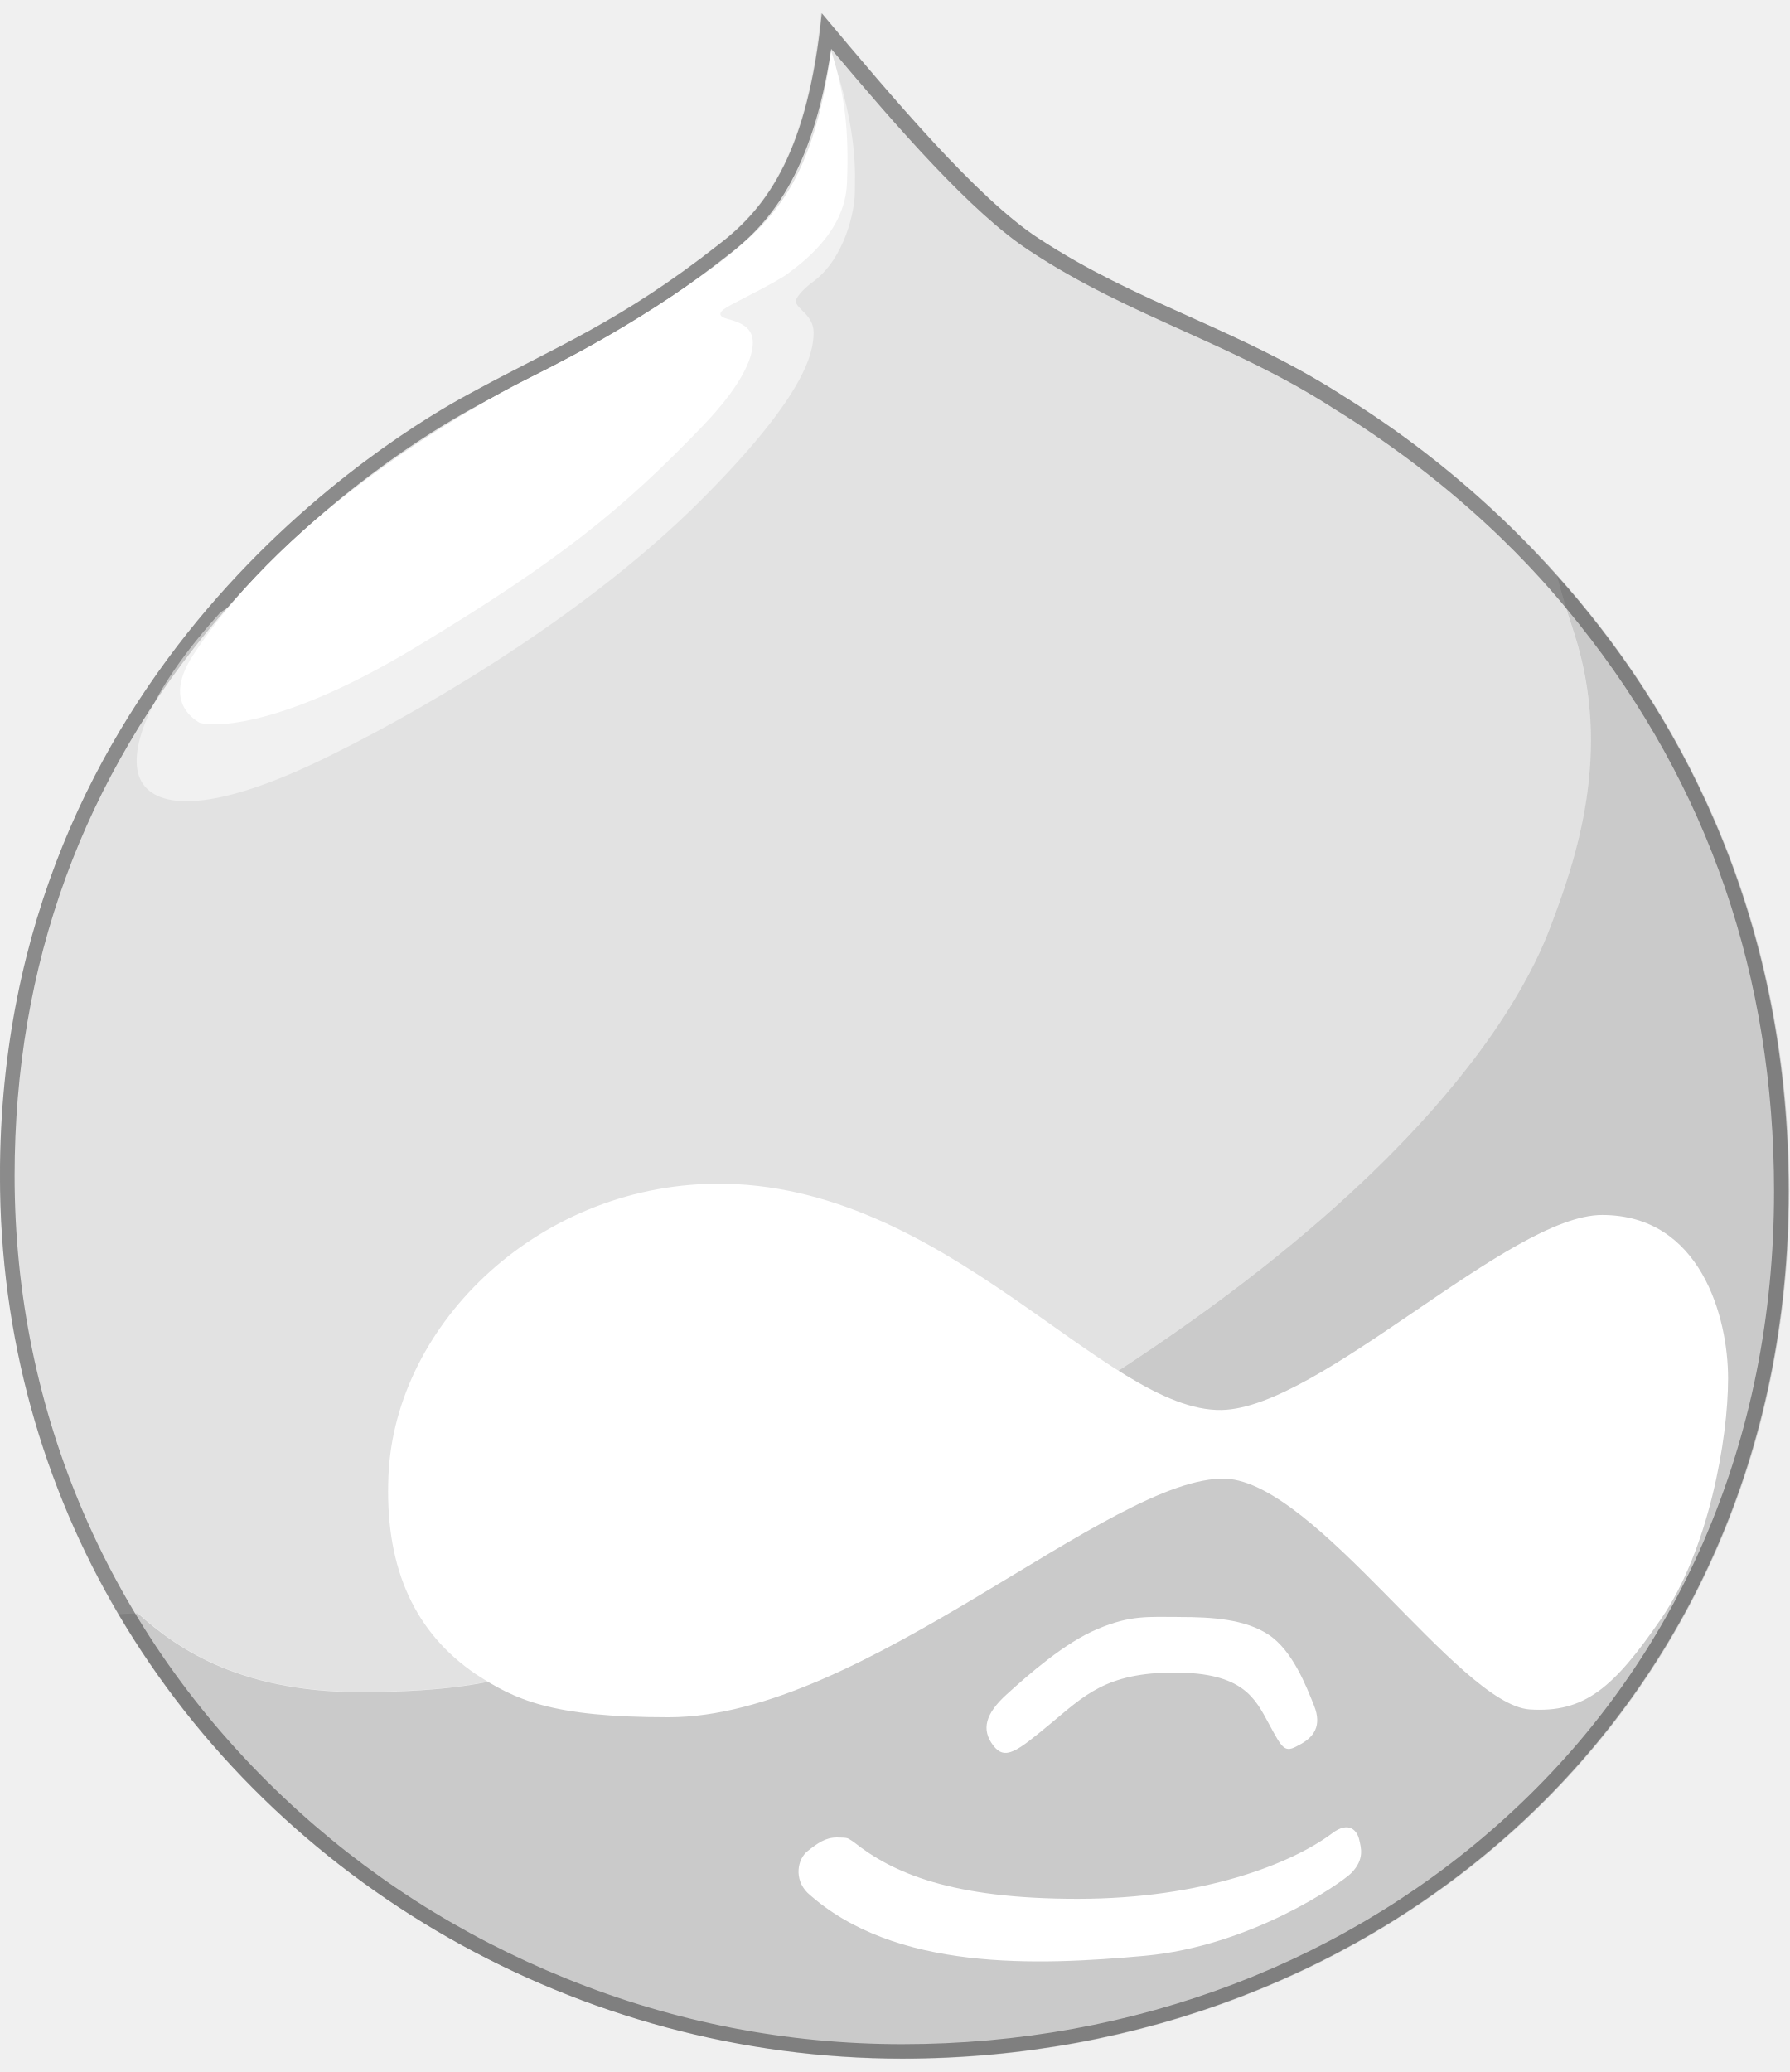
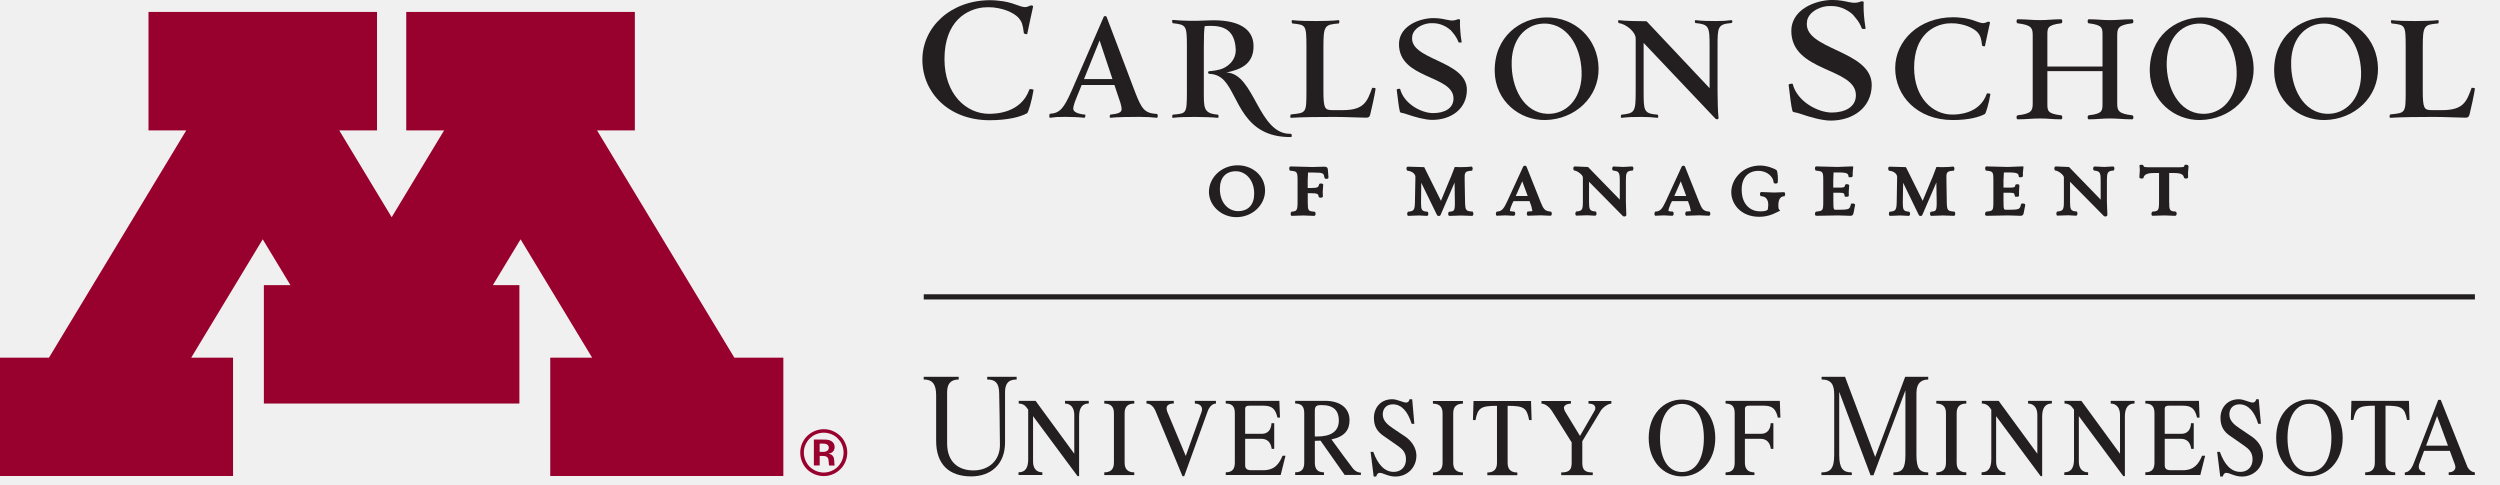
- <svg xmlns="http://www.w3.org/2000/svg" width="57" height="66" viewBox="471.5 467 57 66" enable-background="new 471.5 467 57 66">
-   <path opacity=".2" fill="#303030" d="M528.5 504.965c0 16.634-13.123 27.615-28.24 27.615-10.29 0-19.894-5.523-24.978-14.167l.605-.027c1.313 1.192 3.39 2.58 7.404 2.515 4.77-.064 5.645-.875 9.855-2.756 22.716-10.17 26.925-19.457 27.736-21.59s2.013-5.587.756-9.415c-.242-.737-.42-1.333-.54-1.808-3.018-3.372-6.017-5.225-6.92-5.784-.14-.093-.29-.177-.43-.26l.44.26c2.01 1.247 14.314 8.782 14.314 25.417z" />
-   <path fill="#fff" d="M509.09 518.507c1.006 0 2.077.065 2.83.568.756.503 1.193 1.63 1.445 2.263.25.634 0 1.006-.503 1.258-.438.25-.503.12-.94-.69-.44-.81-.82-1.63-3.01-1.63s-2.887.755-3.948 1.63c-1.062.876-1.443 1.193-1.825.69s-.253-1.006.437-1.63 1.825-1.63 2.888-2.077c1.06-.45 1.62-.383 2.625-.383zm-10.413 7.152c1.257 1.005 3.14 1.825 7.153 1.825 4.015 0 6.836-1.137 8.094-2.077.568-.438.82-.065.875.187.056.25.186.624-.252 1.07-.316.317-3.194 2.33-6.594 2.636-3.4.31-7.964.504-10.73-2.01-.438-.44-.316-1.07 0-1.323.317-.25.568-.438.94-.438.374.008.317.008.513.13z" />
-   <path opacity=".2" fill="#aaa" d="M520.89 496.545c-.81 2.133-5.02 11.42-27.735 21.59-4.21 1.88-5.085 2.69-9.854 2.756-4.013.066-6.09-1.32-7.403-2.514l-.605.028h-.01c-2.393-4.042-3.78-8.783-3.78-13.952 0-7.852 2.97-13.654 6.287-17.687.11-.13.213-.26.325-.382 2.683-3.148 5.55-5.17 7.218-6.203.038-.028.075-.047.112-.065.42-.25.754-.447.987-.568 2.757-1.51 4.77-2.263 7.963-4.77.12-.092.242-.186.354-.288l.008-.01c.875-.754 1.64-1.76 2.18-3.4v-.008c.325-.97.567-2.16.716-3.65l.02.018c2.253 2.69 4.954 5.886 6.89 7.144.69.447 1.38.848 2.068 1.202l.3.15c2.243 1.126 4.507 1.945 6.807 3.333l.428.26c.903.56 3.902 2.412 6.92 5.784.12.475.298 1.07.54 1.807 1.274 3.837.073 7.292-.737 9.425z" />
-   <path opacity=".5" fill="#333" d="M514.176 479.538c-3.26-2.077-6.464-2.887-9.603-4.955-1.938-1.267-4.64-4.47-6.893-7.162-.438 4.332-1.686 6.148-3.26 7.35-3.195 2.515-5.207 3.26-7.963 4.77-2.338 1.256-14.958 8.726-14.958 24.913 0 5.17 1.387 9.91 3.77 13.96 5.077 8.635 14.68 14.158 24.97 14.158 15.126 0 28.24-10.98 28.24-27.614 0-9.127-3.707-15.526-7.386-19.633-3.016-3.382-6.015-5.217-6.918-5.785zm7.627 7.34c4.117 5.15 6.213 11.23 6.213 18.077 0 3.968-.755 7.712-2.245 11.148-1.414 3.25-3.444 6.13-6.053 8.56-5.15 4.806-12.062 7.45-19.475 7.45-3.67 0-7.265-.698-10.692-2.086-3.372-1.36-6.398-3.297-9.016-5.774-5.532-5.225-8.57-12.257-8.57-19.8 0-6.716 2.18-12.695 6.483-17.753 3.288-3.865 6.836-6.007 8.196-6.743.67-.363 1.285-.69 1.89-.997 1.892-.97 3.68-1.89 6.14-3.818 1.312-.997 2.71-2.58 3.305-6.585 2.077 2.468 4.48 5.234 6.314 6.426 1.63 1.08 3.307 1.835 4.918 2.562 1.527.69 3.11 1.406 4.676 2.403l.056.037c4.62 2.84 7.06 5.896 7.86 6.892z" />
-   <path opacity=".5" fill="#fff" d="M497.98 468.678c.874 2.58.753 3.893.753 4.452 0 .56-.307 2.077-1.313 2.832-.438.317-.568.568-.568.624 0 .25.568.438.568 1.006 0 .69-.317 2.077-3.642 5.393-3.325 3.316-8.103 6.278-11.8 8.103-3.698 1.826-5.468 1.686-5.97.81s.185-2.83 2.514-5.392l9.667-6.278 9.164-6.398.503-2.44" />
-   <path fill="#fff" d="M497.98 468.613c-.57 4.145-1.826 5.393-3.512 6.715-2.83 2.133-5.588 3.446-6.212 3.763-1.63.82-7.535 4.08-10.608 8.784-.94 1.444 0 2.012.186 2.133.187.12 2.33.372 6.9-2.385 4.574-2.757 6.595-4.387 9.175-7.078 1.377-1.444 1.573-2.263 1.573-2.636 0-.438-.316-.624-.82-.754-.25-.065-.316-.187 0-.373.317-.186 1.622-.82 1.938-1.07.318-.25 1.827-1.257 1.882-2.887.065-1.63-.056-2.766-.503-4.21zm-14.112 45.628c.065-4.898 4.648-9.472 10.422-9.536 7.348-.065 12.424 7.283 16.13 7.208 3.14-.064 9.166-6.212 12.118-6.212 3.14 0 4.014 3.26 4.014 5.206 0 1.938-.623 5.458-2.133 7.656-1.51 2.198-2.44 3.008-4.2 2.888-2.264-.187-6.78-7.21-9.67-7.35-3.64-.12-11.547 7.6-17.75 7.6-3.763 0-4.9-.567-6.147-1.378-1.92-1.312-2.85-3.315-2.785-6.08z" />
+ <svg xmlns="http://www.w3.org/2000/svg" width="299" height="58" viewBox="0 0 299 58" fill="none">
+   <g clip-path="url(#clip0_769_5359)">
+     <path d="M98.787 53.101C98.895 53.135 98.974 53.186 99.036 53.259C99.093 53.332 99.127 53.428 99.127 53.535C99.127 53.631 99.099 53.721 99.053 53.8C98.997 53.879 98.918 53.941 98.821 53.98C98.714 54.025 98.606 54.042 98.493 54.042H98.029V53.056H98.493C98.584 53.056 98.68 53.073 98.793 53.101M98.425 54.532C98.601 54.532 98.737 54.555 98.833 54.605C98.923 54.656 98.991 54.718 99.031 54.803C99.076 54.887 99.099 55.017 99.11 55.208C99.127 55.473 99.144 55.625 99.167 55.676H99.823C99.8 55.586 99.784 55.456 99.784 55.265C99.778 55.079 99.766 54.944 99.749 54.87C99.721 54.746 99.687 54.645 99.625 54.56C99.568 54.476 99.495 54.414 99.41 54.363C99.325 54.318 99.212 54.279 99.065 54.245C99.229 54.228 99.342 54.2 99.41 54.166C99.54 54.098 99.636 54.014 99.716 53.89C99.789 53.772 99.823 53.631 99.823 53.473C99.823 53.315 99.789 53.175 99.721 53.056C99.642 52.932 99.557 52.842 99.444 52.763C99.325 52.69 99.189 52.634 99.014 52.605C98.889 52.583 98.697 52.572 98.459 52.572H97.339V55.67H98.035V54.532H98.431H98.425ZM101.08 52.966C100.949 52.684 100.774 52.419 100.536 52.177C100.299 51.935 100.004 51.732 99.659 51.574C99.319 51.411 98.929 51.332 98.516 51.332C98.103 51.332 97.684 51.428 97.299 51.614C97.016 51.749 96.761 51.929 96.518 52.166C96.28 52.397 96.094 52.69 95.935 53.028C95.788 53.377 95.709 53.749 95.709 54.138C95.709 54.628 95.828 55.101 96.076 55.541C96.331 55.98 96.671 56.324 97.118 56.572C97.559 56.82 98.029 56.938 98.516 56.938C98.951 56.938 99.365 56.842 99.749 56.656C100.044 56.51 100.315 56.318 100.559 56.065C100.802 55.817 100.989 55.518 101.13 55.175C101.266 54.837 101.334 54.482 101.334 54.127C101.334 53.727 101.249 53.343 101.08 52.966ZM99.404 51.918C99.699 52.036 99.948 52.2 100.163 52.403C100.372 52.617 100.542 52.836 100.655 53.09C100.814 53.411 100.893 53.766 100.893 54.127C100.893 54.544 100.797 54.944 100.576 55.321C100.366 55.699 100.072 55.986 99.704 56.2C99.325 56.408 98.935 56.516 98.516 56.516C98.097 56.516 97.718 56.408 97.339 56.2C96.965 55.986 96.671 55.699 96.456 55.321C96.246 54.938 96.139 54.544 96.139 54.127C96.139 53.772 96.207 53.45 96.348 53.163C96.478 52.87 96.659 52.622 96.858 52.425C97.067 52.222 97.288 52.07 97.537 51.963C97.859 51.822 98.188 51.749 98.51 51.749C98.816 51.749 99.104 51.805 99.399 51.918" fill="#98002E" />
+     <path d="M48.587 1.431V15.595H53.115L46.844 25.979L40.573 15.595H45.09V1.431H17.76V15.595H22.276L5.858 42.774H0V56.932H27.873V42.774H22.87L31.422 28.621L34.738 34.103H31.558V48.261H62.119V34.103H58.944L62.261 28.621L70.818 42.774H65.809V56.932H93.688V42.774H87.825L71.406 15.595H75.928V1.431H48.587Z" fill="#98002E" />
+     <path d="M296 35.196H110.48V35.816H296V35.196Z" fill="#231F20" />
+     <path d="M288.111 47.946L288.178 50.228H287.879C287.601 48.763 287.245 48.521 285.309 48.521V55.338C285.309 56.138 285.717 56.493 286.464 56.493V56.814H282.875V56.493C283.623 56.493 284.03 56.138 284.03 55.338V48.521C282.1 48.521 281.738 48.763 281.461 50.228H281.161L281.229 47.946H288.111Z" fill="#231F20" />
+     <path d="M276.209 56.442C274.545 56.442 273.588 54.848 273.588 52.369C273.588 49.89 274.545 48.295 276.209 48.295C277.872 48.295 278.835 49.89 278.835 52.369C278.835 54.848 277.878 56.442 276.209 56.442ZM276.209 47.771C274.013 47.771 272.23 49.569 272.23 52.369C272.23 55.169 274.013 56.961 276.209 56.961C278.404 56.961 280.187 55.163 280.187 52.369C280.187 49.574 278.41 47.771 276.209 47.771Z" fill="#231F20" />
+     <path d="M290.159 53.304C290.759 51.676 291.472 49.755 291.472 49.755C291.472 49.755 292.185 51.687 292.78 53.304H290.159ZM295.06 55.721C294.896 55.31 291.914 47.822 291.914 47.822H291.614C291.614 47.822 288.976 54.684 288.648 55.49C288.32 56.296 287.929 56.493 287.618 56.493V56.814H290.046V56.493C289.695 56.493 289.288 56.245 289.288 55.862C289.288 55.749 289.299 55.608 289.327 55.524C289.35 55.456 289.599 54.786 289.916 53.924H293C293.317 54.775 293.561 55.434 293.572 55.468C293.612 55.586 293.668 55.744 293.668 55.856C293.668 56.2 293.385 56.487 292.865 56.487V56.808H295.989V56.487C295.609 56.487 295.213 56.132 295.049 55.715" fill="#231F20" />
+     <path d="M263.367 54.51C262.971 55.434 262.467 56.239 261.052 56.239H259.637C259.122 56.239 258.902 56.059 258.902 55.637V52.481H260.82C261.562 52.481 261.952 52.898 262.071 53.681H262.371V50.617H262.048C262.003 51.467 261.562 51.884 260.888 51.884H258.902V48.915C258.902 48.588 259.111 48.521 259.383 48.521H261.098C262.162 48.521 262.529 48.96 262.767 49.946H263.067L262.994 47.94H256.581V48.261C257.328 48.261 257.674 48.611 257.674 49.411V55.332C257.674 56.132 257.334 56.487 256.581 56.487V56.808H263.158L263.735 54.504H263.361L263.367 54.51Z" fill="#231F20" />
+     <path d="M270.147 47.76L270.402 50.684H270.079C269.643 49.242 268.902 48.357 267.838 48.357C267.074 48.357 266.633 48.87 266.633 49.552C266.633 50.335 267.21 50.797 267.929 51.281C268.647 51.76 269.128 52.087 269.36 52.245C270.023 52.707 270.657 53.535 270.657 54.482C270.657 55.924 269.564 56.994 268.132 56.994C267.249 56.994 266.701 56.555 266.253 56.555C266.01 56.555 265.897 56.797 265.84 56.994H265.54L265.172 54.042H265.495C266.038 55.552 266.836 56.437 267.951 56.437C268.783 56.437 269.406 55.873 269.406 54.944C269.406 54.098 268.959 53.698 268.438 53.327C267.849 52.91 267.119 52.403 266.678 52.104C265.993 51.636 265.569 51.005 265.569 49.986C265.569 48.763 266.378 47.749 267.77 47.749C268.37 47.749 269.044 48.143 269.411 48.143C269.689 48.143 269.808 47.957 269.83 47.749H270.153L270.147 47.76Z" fill="#231F20" />
+     <path d="M252.444 48.267C253.135 48.267 253.553 48.797 253.553 49.602V54.267L248.93 47.94H246.915V48.261C247.305 48.261 247.628 48.442 247.792 48.656C247.815 48.678 247.905 48.802 248.052 48.994V54.944C248.052 55.958 247.701 56.487 246.892 56.487V56.808H249.739V56.487C249.043 56.487 248.63 56.025 248.63 55.22V49.772C250.31 52.036 253.95 56.949 253.95 56.949H254.136V49.805C254.136 48.678 254.6 48.261 255.291 48.261V47.94H252.444V48.267Z" fill="#231F20" />
+     <path d="M242.557 48.267C243.253 48.267 243.666 48.797 243.666 49.602V54.267L239.037 47.94H237.028V48.261C237.418 48.261 237.746 48.442 237.905 48.656C237.922 48.678 238.018 48.802 238.159 48.994V54.944C238.159 55.958 237.809 56.487 236.999 56.487V56.808H239.846V56.487C239.15 56.487 238.737 56.025 238.737 55.22V49.772C240.418 52.036 244.062 56.949 244.062 56.949H244.243V49.805C244.243 48.678 244.708 48.261 245.404 48.261V47.94H242.557V48.267Z" fill="#231F20" />
+     <path d="M230.615 45.388V45.067H227.859L224.271 54.651L220.666 45.067H217.864V45.388C219.047 45.388 219.37 46.03 219.37 47.185V54.397C219.37 56.065 218.9 56.499 217.842 56.499V56.82H221.475V56.499C220.456 56.499 219.97 56.059 219.97 54.397V46.864L223.716 56.842H224.067L227.887 46.684V54.397C227.887 56.065 227.502 56.499 226.45 56.499V56.82H230.615V56.499C229.597 56.499 229.206 56.059 229.206 54.397V47.028C229.206 45.692 229.925 45.394 230.615 45.394" fill="#231F20" />
+     <path d="M234.017 49.416C234.017 48.617 234.424 48.267 235.171 48.267V47.946H231.583V48.267C232.33 48.267 232.738 48.617 232.738 49.416V55.338C232.738 56.138 232.33 56.493 231.583 56.493V56.814H235.171V56.493C234.424 56.493 234.017 56.138 234.017 55.338V49.416Z" fill="#231F20" />
+     <path d="M201.163 56.453C199.493 56.453 198.537 54.859 198.537 52.38C198.537 49.901 199.493 48.307 201.163 48.307C202.833 48.307 203.783 49.901 203.783 52.38C203.783 54.859 202.833 56.453 201.163 56.453ZM201.163 47.788C198.967 47.788 197.184 49.586 197.184 52.386C197.184 55.186 198.961 56.977 201.163 56.977C203.365 56.977 205.147 55.18 205.147 52.386C205.147 49.591 203.365 47.788 201.163 47.788Z" fill="#231F20" />
+     <path d="M212.861 47.946H206.381V48.267C207.128 48.267 207.468 48.617 207.468 49.416V55.338C207.468 56.138 207.128 56.493 206.381 56.493V56.814H209.828V56.493C209.109 56.493 208.69 56.144 208.69 55.338V52.481H210.541C211.282 52.481 211.678 52.898 211.797 53.681H212.097V50.617H211.775C211.729 51.467 211.288 51.884 210.614 51.884H208.696V48.915C208.696 48.588 208.905 48.521 209.183 48.521H210.965C212.029 48.521 212.397 48.955 212.629 49.946H212.935L212.867 47.94L212.861 47.946Z" fill="#231F20" />
+     <path d="M183.109 47.957L183.183 50.239H182.883C182.605 48.774 182.249 48.538 180.313 48.538V55.355C180.313 56.155 180.721 56.51 181.473 56.51V56.831H177.885V56.51C178.632 56.51 179.04 56.155 179.04 55.355V48.538C177.11 48.538 176.748 48.78 176.47 50.239H176.165L176.233 47.957H183.109Z" fill="#231F20" />
+     <path d="M189.985 48.278V47.957H192.719V48.278C192.328 48.278 191.706 48.707 191.446 49.129C191.157 49.602 189.244 52.769 189.244 52.769V55.349C189.244 56.211 189.561 56.504 190.495 56.504V56.825H186.72V56.504C187.659 56.504 187.971 56.211 187.971 55.349V52.91C187.971 52.91 185.865 49.569 185.611 49.152C185.356 48.74 184.846 48.278 184.36 48.278V47.957H187.88V48.278C187.393 48.278 187.048 48.498 187.048 48.752C187.048 48.915 187.133 49.112 187.184 49.214C187.246 49.315 188.967 52.138 188.967 52.138C188.967 52.138 190.681 49.174 190.727 49.095C190.772 49.011 190.8 48.915 190.8 48.808C190.8 48.566 190.659 48.273 189.985 48.273" fill="#231F20" />
+     <path d="M168.898 47.76L169.153 50.684H168.83C168.389 49.242 167.647 48.357 166.583 48.357C165.819 48.357 165.378 48.87 165.378 49.552C165.378 50.335 165.955 50.797 166.674 51.281C167.392 51.76 167.874 52.087 168.111 52.245C168.773 52.707 169.402 53.535 169.402 54.482C169.402 55.924 168.315 56.994 166.883 56.994C166 56.994 165.451 56.555 165.004 56.555C164.761 56.555 164.648 56.797 164.591 56.994H164.291L163.923 54.042H164.246C164.789 55.552 165.587 56.437 166.696 56.437C167.528 56.437 168.156 55.873 168.156 54.944C168.156 54.098 167.709 53.698 167.183 53.327C166.594 52.91 165.864 52.403 165.429 52.104C164.744 51.636 164.319 51.005 164.319 49.986C164.319 48.763 165.123 47.749 166.515 47.749C167.115 47.749 167.789 48.143 168.156 48.143C168.434 48.143 168.553 47.957 168.575 47.749H168.898V47.76Z" fill="#231F20" />
+     <path d="M173.805 49.428C173.805 48.633 174.212 48.278 174.965 48.278V47.957H171.377V48.278C172.124 48.278 172.531 48.633 172.531 49.428V55.349C172.531 56.149 172.124 56.504 171.377 56.504V56.825H174.965V56.504C174.218 56.504 173.805 56.149 173.805 55.349V49.428Z" fill="#231F20" />
+     <path d="M153.391 54.51C152.995 55.434 152.485 56.239 151.076 56.239H149.661C149.146 56.239 148.92 56.059 148.92 55.637V52.481H150.844C151.585 52.481 151.981 52.898 152.095 53.681H152.395V50.617H152.072C152.027 51.467 151.585 51.884 150.912 51.884H148.92V48.915C148.92 48.588 149.129 48.521 149.406 48.521H151.121C152.185 48.521 152.553 48.96 152.785 49.946H153.085L153.012 47.94H146.599V48.261C147.346 48.261 147.686 48.611 147.686 49.411V55.332C147.686 56.132 147.346 56.487 146.599 56.487V56.808H153.17L153.747 54.504H153.379L153.391 54.51Z" fill="#231F20" />
+     <path d="M157.251 52.205V49.208C157.251 48.594 157.381 48.447 158.066 48.447C159.571 48.447 160.126 49.185 160.126 50.29C160.126 51.653 159.096 52.205 157.556 52.205H157.251ZM161.863 56.099C161.654 55.856 159.678 53.158 159.243 52.555C160.839 52.217 161.405 51.411 161.405 50.245C161.405 48.864 160.363 47.94 158.467 47.94H154.902V48.261C155.649 48.261 155.988 48.611 155.988 49.411V55.332C155.988 56.132 155.649 56.487 154.902 56.487V56.808H158.348V56.487C157.601 56.487 157.256 56.132 157.256 55.332V52.724C157.5 52.724 157.72 52.718 157.935 52.701L160.822 56.803H162.763V56.527C162.44 56.527 162.089 56.363 161.863 56.087" fill="#231F20" />
+     <path d="M134.505 49.416C134.505 48.617 134.912 48.267 135.659 48.267V47.946H132.071V48.267C132.818 48.267 133.226 48.617 133.226 49.416V55.338C133.226 56.138 132.818 56.493 132.071 56.493V56.814H135.659V56.493C134.912 56.493 134.505 56.138 134.505 55.338V49.416Z" fill="#231F20" />
+     <path d="M140.385 48.267V47.94H137.12V48.267C137.516 48.267 137.935 48.521 138.212 49.191C138.489 49.856 141.426 56.955 141.426 56.955H141.63C141.63 56.955 144.2 49.816 144.437 49.191C144.669 48.566 145.06 48.267 145.428 48.267V47.94H142.904V48.267C143.458 48.267 143.764 48.566 143.764 48.955C143.764 49.073 143.73 49.197 143.69 49.304C143.645 49.439 141.817 54.532 141.817 54.532C141.817 54.532 139.661 49.383 139.598 49.225C139.547 49.107 139.525 48.955 139.525 48.825C139.525 48.476 139.825 48.261 140.385 48.261" fill="#231F20" />
+     <path d="M110.48 45.388C111.453 45.388 111.963 45.873 111.963 47.253V52.741C111.963 55.513 113.491 56.977 116.151 56.977C118.443 56.977 120.203 55.592 120.203 52.921V46.932C120.203 46.014 120.48 45.388 121.59 45.388V45.067H118.069V45.388C119.066 45.388 119.479 45.828 119.501 47.022C119.524 48.222 119.592 51.355 119.592 53.219C119.592 55.084 118.251 56.262 116.423 56.262C114.595 56.262 113.276 55.225 113.276 53.039V46.909C113.276 46.002 113.621 45.388 114.662 45.388V45.067H110.474V45.388H110.48Z" fill="#231F20" />
+     <path d="M127.374 47.946V48.267C128.07 48.267 128.483 48.797 128.483 49.602V54.267L123.854 47.94H121.839V48.261C122.229 48.261 122.557 48.442 122.716 48.656C122.733 48.678 122.829 48.802 122.971 48.994V54.944C122.971 55.958 122.625 56.487 121.816 56.487V56.808H124.663V56.487C123.967 56.487 123.554 56.025 123.554 55.22V49.772C125.234 52.036 128.879 56.949 128.879 56.949H129.06V49.805C129.06 48.678 129.524 48.261 130.215 48.261V47.94H127.368L127.374 47.946Z" fill="#231F20" />
+     <path d="M150.001 23.15C150.001 24.486 149.299 25.252 148.065 25.252C146.99 25.252 145.897 24.339 145.897 22.598C145.897 21.246 146.599 20.48 147.827 20.48C148.88 20.48 150.001 21.415 150.001 23.156M148.02 19.77C146.124 19.77 144.59 21.201 144.59 22.959C144.59 24.598 146.09 25.973 147.867 25.973C149.763 25.973 151.302 24.542 151.302 22.796C151.302 21.049 149.831 19.77 148.025 19.77" fill="#231F20" />
+     <path d="M213.45 23.032L213.405 22.987H213.297L212.182 23.026L210.614 22.965L210.535 23.043C210.462 23.139 210.496 23.308 210.524 23.376L210.569 23.443L210.665 23.466C211.212 23.507 211.486 23.862 211.486 24.531L211.435 25.032C211.356 25.235 210.88 25.28 210.496 25.28C209.482 25.28 208.305 24.598 208.305 22.672C208.305 21.269 209.058 20.435 210.309 20.435C211.441 20.435 212.092 21.229 212.125 21.804C212.125 21.855 212.165 21.956 212.386 21.956C212.607 21.956 212.624 21.804 212.624 21.776C212.657 21.415 212.629 20.485 212.471 20.35C212.29 20.187 211.356 19.798 210.524 19.798C208.379 19.798 207.06 21.455 207.06 22.987C207.06 24.413 208.226 25.928 210.388 25.928C211.18 25.928 211.865 25.742 212.748 25.274L212.906 25.19L212.782 25.055C212.714 24.976 212.691 24.824 212.691 24.581C212.691 23.883 212.908 23.513 213.342 23.472H213.427L213.478 23.376C213.495 23.32 213.54 23.134 213.45 23.032Z" fill="#231F20" />
+     <path d="M158.422 19.933L157.901 19.95L156.922 19.973L154.313 19.905L154.234 19.973C154.155 20.08 154.2 20.283 154.234 20.333L154.262 20.407L154.353 20.418C155.117 20.497 155.19 20.531 155.19 21.59V24.159C155.19 25.201 155.072 25.246 154.523 25.314L154.443 25.325L154.392 25.415C154.375 25.449 154.319 25.652 154.409 25.759L154.46 25.815H154.568L155.887 25.77L157.205 25.821L157.301 25.742C157.335 25.691 157.347 25.635 157.347 25.579C157.347 25.517 157.335 25.46 157.318 25.415L157.279 25.348L157.171 25.314C156.475 25.258 156.407 25.224 156.407 24.159V23.105H156.769C157.635 23.105 157.664 23.235 157.709 23.494L157.732 23.579L157.85 23.635C157.947 23.663 158.088 23.652 158.167 23.579L158.213 23.534V23.415L158.201 23.004V22.902L158.258 22.063L158.145 21.967C158.145 21.967 157.85 21.883 157.771 22.035C157.681 22.384 157.652 22.486 156.764 22.486H156.402V21.545C156.402 21.545 156.436 20.824 156.441 20.638H157.149C158.281 20.638 158.303 20.733 158.394 21.19L158.411 21.274C158.456 21.41 158.643 21.398 158.716 21.381L158.846 21.359L158.886 21.19L158.807 20.243C158.773 19.979 158.597 19.945 158.428 19.945" fill="#231F20" />
+     <path d="M176.176 25.331L176.074 25.303C175.31 25.246 175.248 25.151 175.22 24.153L175.174 21.584C175.152 20.604 175.174 20.485 175.984 20.418H176.063L176.102 20.322C176.125 20.277 176.17 20.08 176.074 19.979L176.029 19.928H175.921C175.514 19.984 174.642 20.007 174.088 19.973H173.986L173.527 21.167L173.324 21.629C173.324 21.629 172.526 23.556 172.339 24.018C172.095 23.528 170.335 19.99 170.335 19.99L168.349 19.933L168.264 19.984C168.173 20.085 168.224 20.277 168.247 20.317L168.281 20.395L168.383 20.424C168.954 20.491 169.288 20.852 169.283 21.162L169.226 24.159C169.203 25.105 169.113 25.246 168.468 25.314L168.383 25.325L168.332 25.415C168.315 25.455 168.253 25.658 168.349 25.759L168.394 25.815H168.502L169.707 25.77L170.692 25.821L170.771 25.765C170.816 25.725 170.828 25.652 170.828 25.59C170.828 25.517 170.811 25.455 170.799 25.421L170.765 25.342L170.664 25.314C170.052 25.269 169.956 25.089 169.956 24.322C169.956 24.272 169.956 24.215 169.956 24.165C169.956 24.165 169.973 22.705 169.984 21.86C170.392 22.683 171.863 25.714 171.863 25.714C171.914 25.81 172.022 25.838 172.101 25.832C172.192 25.832 172.265 25.782 172.294 25.703C172.294 25.703 173.442 23.049 173.969 21.832C173.98 22.638 174.003 24.17 174.003 24.17C174.003 24.215 174.003 24.26 174.003 24.311C174.003 25.229 173.89 25.274 173.363 25.32L173.284 25.331L173.233 25.421C173.222 25.455 173.205 25.517 173.205 25.59C173.205 25.658 173.216 25.72 173.256 25.765L173.301 25.821H173.397L174.733 25.776L176.08 25.821L176.159 25.765C176.25 25.674 176.216 25.483 176.187 25.421L176.153 25.342L176.176 25.331Z" fill="#231F20" />
+     <path d="M182.713 23.443H181.287C181.411 23.162 181.875 22.108 182.062 21.686C182.226 22.119 182.611 23.179 182.713 23.443ZM185.526 25.331L185.429 25.303C184.699 25.246 184.569 24.914 184.241 24.119C184.23 24.091 182.583 19.956 182.583 19.956C182.56 19.877 182.481 19.821 182.39 19.821C182.283 19.815 182.192 19.871 182.158 19.956L180.262 24.086C179.849 24.993 179.583 25.269 179.085 25.303L179 25.314L178.944 25.398C178.915 25.466 178.876 25.641 178.944 25.736L178.989 25.799H179.102L180.036 25.759L181.066 25.81L181.156 25.748C181.202 25.703 181.219 25.629 181.219 25.556C181.219 25.506 181.213 25.449 181.196 25.415L181.156 25.337L181.049 25.297H180.953C180.811 25.28 180.624 25.269 180.596 25.229L180.59 25.212C180.59 25.044 180.675 24.784 180.851 24.379C180.851 24.384 180.958 24.159 181.015 24.058H182.934C182.984 24.198 183.149 24.66 183.149 24.66L183.267 25.207L183.262 25.252L183.03 25.274L182.69 25.303L182.639 25.398C182.622 25.444 182.56 25.641 182.662 25.742L182.707 25.799H182.809L184.264 25.753L185.452 25.804L185.537 25.748C185.622 25.658 185.599 25.466 185.56 25.404L185.531 25.325L185.526 25.331Z" fill="#231F20" />
+     <path d="M201.672 23.443H200.246C200.365 23.162 200.835 22.108 201.021 21.686C201.186 22.119 201.576 23.179 201.672 23.443ZM204.485 25.331L204.383 25.303C203.659 25.246 203.523 24.914 203.2 24.119C203.189 24.091 201.536 19.956 201.536 19.956C201.514 19.877 201.435 19.821 201.344 19.821C201.242 19.815 201.146 19.871 201.118 19.956L199.222 24.086C198.803 24.993 198.548 25.269 198.039 25.303L197.954 25.314L197.903 25.398C197.875 25.466 197.841 25.641 197.909 25.736L197.954 25.799H198.061L199.001 25.759L200.025 25.81L200.11 25.748C200.156 25.703 200.173 25.629 200.173 25.556C200.173 25.506 200.161 25.449 200.15 25.415L200.11 25.337L200.003 25.297H199.907C199.765 25.28 199.578 25.269 199.55 25.229V25.212C199.55 25.044 199.629 24.784 199.805 24.379C199.805 24.384 199.912 24.159 199.969 24.058H201.882C201.933 24.198 202.097 24.66 202.097 24.66L202.221 25.207V25.252L201.984 25.274L201.638 25.303L201.587 25.398C201.57 25.444 201.508 25.641 201.61 25.742L201.655 25.799H201.757L203.223 25.753L204.412 25.804L204.496 25.748C204.581 25.658 204.553 25.466 204.519 25.404L204.485 25.325V25.331Z" fill="#231F20" />
+     <path d="M195.277 19.928L195.13 19.911L194.139 19.967L192.974 19.911L192.889 19.956C192.832 20.007 192.815 20.085 192.815 20.153C192.815 20.198 192.821 20.232 192.832 20.266L192.86 20.356L192.985 20.407C193.619 20.48 193.726 20.632 193.726 21.578V23.877C193.285 23.432 189.929 19.973 189.929 19.973L188.316 19.905L188.225 19.956C188.135 20.057 188.169 20.243 188.197 20.3L188.237 20.378L188.327 20.401C188.678 20.446 189.312 20.931 189.312 21.212V24.136C189.312 25.072 189.221 25.229 188.57 25.291L188.497 25.303L188.446 25.387C188.418 25.444 188.378 25.629 188.452 25.731L188.503 25.787H188.604L189.821 25.748L190.8 25.799L190.885 25.742C190.93 25.697 190.942 25.618 190.942 25.562C190.942 25.489 190.93 25.415 190.913 25.393L190.88 25.308L190.789 25.291C190.115 25.235 190.048 25.027 190.048 24.136V21.742C190.489 22.187 194.066 25.81 194.066 25.81C194.156 25.905 194.292 25.905 194.388 25.866L194.479 25.827L194.507 25.68L194.456 24.136V21.573C194.456 20.671 194.53 20.452 195.198 20.401H195.271L195.317 20.317C195.345 20.266 195.39 20.102 195.317 19.99L195.271 19.922L195.277 19.928Z" fill="#231F20" />
+     <path d="M221.69 24.351L221.441 24.334L221.351 24.469C221.237 24.97 221.209 25.083 220.015 25.083H219.568C219.319 25.083 219.268 25.083 219.268 24.035V23.049H219.698C220.553 23.049 220.558 23.066 220.615 23.415L220.632 23.511L220.739 23.528C220.773 23.528 221.062 23.579 221.113 23.421V22.886L221.164 22.176L221.096 22.074C221.005 22.012 220.819 22.018 220.751 22.057L220.688 22.08L220.666 22.159C220.598 22.424 220.592 22.441 219.687 22.441H219.257V21.528C219.257 21.528 219.285 20.807 219.296 20.626H219.907C221 20.626 221.034 20.801 221.079 21.072L221.102 21.184L221.288 21.201C221.373 21.201 221.583 21.201 221.583 21.032V20.638L221.651 19.922L221.481 19.9L219.76 19.967L217.191 19.9L217.112 19.967C217.032 20.074 217.078 20.255 217.106 20.322L217.145 20.39L217.242 20.412C218.006 20.497 218.062 20.525 218.062 21.584V24.153C218.062 25.212 217.994 25.218 217.236 25.308C217.123 25.308 217.072 25.455 217.072 25.59V25.736L217.264 25.81L219.8 25.765L220.79 25.793L221.3 25.81C221.526 25.81 221.634 25.72 221.679 25.489C221.679 25.483 221.866 24.536 221.866 24.536V24.525C221.866 24.463 221.849 24.373 221.696 24.351" fill="#231F20" />
+     <path d="M233.785 25.331L233.683 25.303C232.93 25.246 232.856 25.151 232.834 24.153L232.794 21.584C232.76 20.604 232.794 20.485 233.592 20.418H233.677L233.722 20.322C233.739 20.277 233.785 20.08 233.694 19.979L233.637 19.928H233.536C233.128 19.984 232.251 20.007 231.696 19.973H231.594L231.142 21.167L230.943 21.629C230.943 21.629 230.145 23.556 229.953 24.018C229.71 23.528 227.95 19.99 227.95 19.99L225.963 19.933L225.878 19.984C225.788 20.085 225.844 20.277 225.861 20.317L225.895 20.395L225.991 20.424C226.569 20.485 226.903 20.852 226.897 21.162L226.846 24.159C226.823 25.105 226.727 25.246 226.076 25.314L225.991 25.325L225.94 25.415C225.918 25.477 225.878 25.669 225.963 25.759L226.008 25.815H226.116L227.316 25.77L228.306 25.821L228.385 25.765C228.425 25.72 228.442 25.652 228.442 25.59C228.442 25.517 228.425 25.455 228.414 25.421L228.38 25.348L228.283 25.314C227.672 25.269 227.576 25.089 227.576 24.322V24.165C227.576 24.165 227.604 22.705 227.616 21.86C228.017 22.683 229.489 25.714 229.489 25.714C229.534 25.804 229.636 25.832 229.71 25.832C229.806 25.832 229.885 25.782 229.913 25.703C229.913 25.703 231.062 23.043 231.589 21.826C231.606 22.632 231.628 24.165 231.628 24.165V24.305C231.628 25.224 231.509 25.269 230.994 25.314L230.915 25.325L230.859 25.415C230.847 25.449 230.83 25.511 230.83 25.584C230.83 25.652 230.847 25.72 230.893 25.759L230.932 25.815H231.04L232.37 25.77L233.711 25.815L233.79 25.759C233.881 25.669 233.841 25.477 233.819 25.415L233.785 25.337V25.331Z" fill="#231F20" />
+     <path d="M242.048 24.351L241.793 24.334L241.702 24.469C241.583 24.97 241.566 25.083 240.367 25.083H239.925C239.665 25.083 239.62 25.083 239.62 24.035V23.049H240.05C240.91 23.049 240.91 23.066 240.972 23.415L240.995 23.511L241.102 23.528C241.131 23.528 241.419 23.579 241.476 23.421V22.886L241.521 22.176L241.459 22.074C241.374 22.012 241.187 22.024 241.119 22.057L241.063 22.08L241.034 22.159C240.967 22.424 240.961 22.441 240.05 22.441H239.62V21.528C239.62 21.528 239.659 20.812 239.665 20.626H240.27C241.368 20.626 241.397 20.801 241.442 21.072L241.465 21.184L241.651 21.201C241.736 21.201 241.94 21.201 241.94 21.032C241.94 21.004 241.94 20.75 241.94 20.75V20.638L242.014 19.922L241.844 19.9L240.123 19.967L237.537 19.9L237.463 19.967C237.384 20.074 237.429 20.255 237.463 20.322L237.492 20.39L237.588 20.412C238.352 20.497 238.408 20.525 238.408 21.584V24.153C238.408 25.212 238.352 25.218 237.588 25.308C237.469 25.308 237.418 25.455 237.418 25.59V25.736L237.61 25.81L240.152 25.765L241.148 25.793L241.651 25.81C241.872 25.81 241.991 25.72 242.031 25.489C242.031 25.483 242.217 24.536 242.217 24.536V24.525C242.217 24.463 242.195 24.373 242.048 24.351Z" fill="#231F20" />
+     <path d="M252.801 19.928L252.653 19.911L251.669 19.967L250.497 19.911L250.412 19.956C250.356 20.007 250.339 20.085 250.339 20.153C250.339 20.198 250.344 20.232 250.356 20.266L250.384 20.356L250.509 20.407C251.142 20.48 251.239 20.632 251.239 21.578V23.877C250.803 23.432 247.458 19.973 247.458 19.973L245.851 19.905L245.755 19.956C245.67 20.057 245.698 20.243 245.726 20.3L245.76 20.378L245.856 20.401C246.207 20.446 246.841 20.931 246.841 21.212V24.136C246.841 25.072 246.745 25.229 246.1 25.291L246.026 25.303L245.97 25.387C245.947 25.444 245.907 25.629 245.981 25.731L246.026 25.787H246.134L247.35 25.748L248.324 25.799L248.403 25.742C248.448 25.697 248.465 25.618 248.465 25.562C248.465 25.489 248.448 25.415 248.437 25.393L248.409 25.308L248.313 25.291C247.645 25.235 247.577 25.027 247.577 24.136V21.742C248.013 22.187 251.595 25.81 251.595 25.81C251.691 25.905 251.827 25.905 251.923 25.866L252.008 25.827L252.042 25.68L251.986 24.136V21.573C251.986 20.671 252.059 20.452 252.721 20.401H252.795L252.846 20.317C252.88 20.255 252.919 20.102 252.846 19.99L252.806 19.922L252.801 19.928Z" fill="#231F20" />
+     <path d="M261.731 19.86L261.697 19.787C261.618 19.674 261.397 19.702 261.397 19.702L261.296 19.719L261.239 19.832C261.205 20.001 261.199 20.007 260.028 20.007H257.549C256.411 20.007 256.411 19.995 256.366 19.832C256.298 19.64 255.998 19.719 255.998 19.719L255.891 19.759V19.911L255.925 20.322L255.868 21.212L255.913 21.286C256.004 21.393 256.259 21.342 256.259 21.342L256.338 21.319L256.366 21.241C256.434 20.987 256.632 20.694 257.56 20.694H258.222V24.153C258.222 25.207 258.109 25.241 257.481 25.308L257.402 25.32L257.351 25.41C257.328 25.449 257.311 25.517 257.311 25.59C257.311 25.646 257.323 25.703 257.351 25.748L257.402 25.804H257.526L258.907 25.765L260.181 25.815L260.283 25.736C260.317 25.686 260.328 25.624 260.328 25.556C260.328 25.5 260.317 25.432 260.3 25.398L260.26 25.331L260.169 25.303C259.496 25.246 259.434 25.156 259.434 24.153V20.694H260.045C260.967 20.694 261.143 20.953 261.199 21.218C261.199 21.297 261.29 21.353 261.46 21.353C261.669 21.353 261.697 21.241 261.697 21.19L261.686 20.66L261.754 19.871L261.731 19.86Z" fill="#231F20" />
+     <path d="M164.116 10.513C163.516 12.113 163.182 13.172 160.601 13.172H159.345C158.422 13.172 158.281 12.941 158.281 10.761V5.612C158.281 3.042 158.439 2.947 160.12 2.806C160.171 2.806 160.261 2.394 160.086 2.411C159.526 2.485 158.201 2.518 157.409 2.518C156.379 2.518 155.343 2.502 154.568 2.411C154.426 2.378 154.483 2.789 154.568 2.806C156.175 2.986 156.249 2.935 156.249 5.612V10.863C156.249 13.561 156.232 13.488 154.404 13.685C154.313 13.702 154.262 14.108 154.404 14.091C155.739 14.001 157.743 13.984 159.582 13.984C160.918 13.984 162.706 14.074 163.374 14.074C163.663 14.074 163.793 14.018 163.878 13.697C163.985 13.319 164.472 11.105 164.523 10.603C164.546 10.513 164.127 10.479 164.127 10.513" fill="#231F20" />
+     <path d="M295.604 10.513C295.004 12.113 294.67 13.172 292.084 13.172H290.827C289.905 13.172 289.763 12.941 289.763 10.761V5.612C289.763 3.042 289.922 2.947 291.603 2.806C291.653 2.806 291.744 2.394 291.569 2.411C291.008 2.485 289.678 2.518 288.886 2.518C287.856 2.518 286.82 2.502 286.045 2.411C285.903 2.378 285.96 2.789 286.045 2.806C287.652 2.986 287.72 2.935 287.72 5.612V10.863C287.72 13.561 287.703 13.488 285.881 13.685C285.79 13.702 285.739 14.108 285.881 14.091C287.216 14.001 289.214 13.984 291.059 13.984C292.395 13.984 294.183 14.074 294.851 14.074C295.14 14.074 295.264 14.018 295.355 13.697C295.462 13.319 295.949 11.105 296 10.603C296.023 10.513 295.604 10.479 295.604 10.513Z" fill="#231F20" />
+     <path d="M205.419 10.925C205.419 11.815 205.453 13.381 205.538 14.136C205.538 14.254 205.34 14.356 205.13 14.153L196.579 5.133V10.891C196.579 13.268 196.579 13.584 198.254 13.713C198.311 13.713 198.401 14.113 198.22 14.091C197.665 14.023 197.077 13.984 196.324 13.984C195.266 13.984 194.705 14.001 193.947 14.091C193.772 14.108 193.873 13.713 193.93 13.713C195.537 13.556 195.628 13.375 195.628 10.891V4.609C195.628 3.803 194.456 2.862 193.607 2.761C193.551 2.761 193.443 2.4 193.624 2.417C194.383 2.507 195.866 2.541 196.93 2.541L204.468 10.547V5.612C204.468 3.127 204.4 2.935 202.77 2.755C202.719 2.755 202.646 2.372 202.787 2.411C203.546 2.502 204.197 2.518 205.238 2.518C206.019 2.518 206.523 2.485 207.06 2.411C207.258 2.394 207.207 2.733 207.077 2.755C205.419 2.896 205.419 3.234 205.419 5.612V10.93V10.925Z" fill="#231F20" />
+     <path d="M129.649 9.454L131.511 4.84L133.05 9.454H129.649ZM138.404 13.634C136.91 13.533 136.565 13.122 135.739 10.964L132.349 2.017C132.315 1.91 132.077 1.871 132.003 2.017L128.143 10.908C127.244 12.913 126.791 13.533 125.563 13.612C125.506 13.612 125.438 14.125 125.585 14.085C126.338 13.995 126.355 13.978 127.425 13.978C128.177 13.978 129.106 14.018 129.666 14.085C129.807 14.125 129.864 13.708 129.773 13.708C128.964 13.64 128.364 13.398 128.364 13.026C128.364 12.575 128.625 11.995 129.032 10.992L129.366 10.169H133.288L133.628 11.195C133.911 12.04 134.143 12.586 134.143 13.065C134.143 13.505 133.616 13.618 132.79 13.708C132.739 13.708 132.665 14.125 132.807 14.085C133.565 13.995 135.212 13.978 136.276 13.978C137.035 13.978 137.793 14.018 138.353 14.085C138.534 14.102 138.461 13.651 138.404 13.634Z" fill="#231F20" />
+     <path d="M123.118 10.688C122.127 13.539 119.071 13.612 118.285 13.612C115.551 13.612 112.959 11.262 112.959 7.071C112.959 2.468 115.709 1.076 117.622 0.89C117.934 0.856 118.443 0.851 118.811 0.89C120.52 1.082 121.544 1.763 121.907 2.237C122.207 2.625 122.331 2.947 122.456 3.978C122.456 3.978 122.49 4.034 122.625 4.068C122.761 4.096 122.852 4.079 122.852 4.079C122.948 3.544 123.469 1.217 123.565 0.755C123.565 0.755 123.537 0.687 123.44 0.659C123.333 0.631 123.242 0.659 123.242 0.659C123.022 0.755 122.824 0.851 122.575 0.851C122.325 0.851 121.839 0.682 121.567 0.58C120.826 0.299 120.152 0.152 119.479 0.09C119.133 0.045 118.777 0.023 118.432 0.023C113.706 0.023 110.316 3.24 110.316 7.144C110.316 11.048 113.434 14.378 118.347 14.378C120.577 14.378 122.054 13.973 122.846 13.539C122.976 13.471 123.406 12.068 123.61 10.772C123.622 10.648 123.123 10.632 123.118 10.694" fill="#231F20" />
+     <path d="M237.622 11.201C236.773 13.64 234.152 13.702 233.485 13.702C231.142 13.702 228.929 11.691 228.929 8.102C228.929 4.158 231.283 2.969 232.919 2.806C233.185 2.783 233.62 2.772 233.937 2.806C235.398 2.975 236.28 3.555 236.592 3.961C236.852 4.293 236.954 4.569 237.061 5.454C237.061 5.454 237.084 5.499 237.203 5.527C237.322 5.55 237.395 5.533 237.395 5.533C237.48 5.076 237.922 3.087 238.007 2.687C238.007 2.687 237.984 2.631 237.899 2.603C237.809 2.575 237.735 2.603 237.735 2.603C237.543 2.687 237.378 2.766 237.163 2.766C236.948 2.766 236.529 2.62 236.297 2.535C235.664 2.293 235.092 2.169 234.509 2.118C234.215 2.079 233.909 2.062 233.609 2.062C229.568 2.062 226.665 4.817 226.665 8.158C226.665 11.499 229.331 14.356 233.541 14.356C235.449 14.356 236.711 14.006 237.395 13.634C237.503 13.578 237.876 12.372 238.046 11.268C238.058 11.161 237.633 11.144 237.627 11.201" fill="#231F20" />
+     <path d="M168.909 4.282C169.079 3.386 170.081 2.896 170.856 2.795C170.998 2.772 171.162 2.766 171.348 2.772C172.396 2.761 173.194 3.318 173.544 3.651C173.85 4.04 174.156 4.299 174.444 5.059C174.444 5.059 174.529 5.093 174.642 5.093C174.75 5.093 174.818 5.059 174.818 5.059C174.801 4.834 174.699 4.445 174.654 3.69C174.586 3.031 174.625 2.513 174.62 2.344C174.62 2.344 174.529 2.299 174.456 2.293C174.371 2.293 174.303 2.327 174.303 2.327C174.11 2.4 174.014 2.423 173.816 2.445C173.59 2.468 173.358 2.428 173.086 2.372C172.741 2.299 172.226 2.169 171.45 2.163C171.45 2.163 171.309 2.163 171.099 2.175C169.181 2.338 167.33 3.409 167.319 5.251C167.279 9.493 173.827 8.947 173.839 11.781C173.839 12.97 172.758 13.522 171.416 13.527C170.002 13.539 167.896 12.406 167.455 10.637C167.443 10.586 167.03 10.637 167.047 10.727C167.172 11.775 167.313 12.936 167.415 13.296C167.438 13.37 167.443 13.403 167.466 13.426C167.494 13.449 167.534 13.471 167.562 13.477C167.845 13.527 168.066 13.595 168.343 13.691C169.17 13.978 170.437 14.339 171.286 14.339C173.595 14.339 175.418 12.998 175.44 10.767C175.474 7.155 168.355 7.217 168.915 4.282" fill="#231F20" />
+     <path d="M216.121 2.513C216.319 1.454 217.513 0.868 218.43 0.749C218.6 0.727 218.792 0.716 219.019 0.721C220.258 0.704 221.203 1.369 221.617 1.763C221.979 2.22 222.341 2.53 222.686 3.431C222.686 3.431 222.788 3.471 222.918 3.471C223.054 3.471 223.128 3.431 223.128 3.431C223.111 3.161 222.992 2.704 222.93 1.814C222.856 1.037 222.901 0.423 222.896 0.214C222.896 0.214 222.788 0.163 222.698 0.152C222.596 0.152 222.516 0.192 222.516 0.192C222.284 0.282 222.171 0.304 221.945 0.327C221.679 0.349 221.402 0.31 221.085 0.242C220.683 0.158 220.066 3.58792e-06 219.143 -0.006C219.143 -0.006 218.979 -0.006 218.725 0.011C216.455 0.203 214.265 1.47 214.242 3.651C214.197 8.676 221.956 8.034 221.967 11.386C221.967 12.789 220.688 13.449 219.098 13.46C217.423 13.466 214.927 12.136 214.406 10.034C214.389 9.972 213.903 10.034 213.92 10.141C214.067 11.381 214.231 12.756 214.355 13.189C214.378 13.268 214.389 13.313 214.412 13.341C214.44 13.375 214.491 13.398 214.525 13.403C214.859 13.466 215.119 13.539 215.453 13.651C216.427 13.995 217.938 14.423 218.94 14.423C221.673 14.423 223.835 12.829 223.858 10.192C223.897 5.916 215.465 5.989 216.132 2.513" fill="#231F20" />
+     <path d="M154.421 16.001C150.47 16.175 150.063 8.744 146.679 8.676C148.19 8.333 149.989 7.792 149.921 5.414C149.865 3.431 148.099 2.287 144.534 2.44C144.171 2.456 143.13 2.49 143.13 2.49C142.711 2.49 142.496 2.49 142.321 2.49C141.613 2.479 140.911 2.445 140.272 2.383C140.13 2.349 140.187 2.761 140.272 2.778C141.879 2.958 141.953 3.048 141.953 5.583V10.986C141.953 13.663 141.879 13.556 140.261 13.713C140.21 13.713 140.13 14.13 140.278 14.091C141.036 14.001 141.885 13.984 142.932 13.984C143.724 13.984 145.077 14.023 145.637 14.091C145.818 14.108 145.722 13.719 145.671 13.713C143.877 13.567 143.979 12.891 143.979 10.716V5.6C143.979 4.44 144.007 3.459 144.086 3.127C144.341 3.11 144.528 3.093 144.777 3.093C146.254 3.093 147.68 3.504 147.793 5.899C147.856 7.262 146.729 8.096 145.903 8.31C145.184 8.496 144.686 8.507 144.647 8.513C144.647 8.513 144.483 8.513 144.483 8.665C144.483 8.817 144.641 8.829 144.641 8.829C145.184 8.857 145.847 9.009 146.429 9.646C148.173 11.55 148.642 16.463 154.404 16.39C154.568 16.39 154.477 16.012 154.426 16.012" fill="#231F20" />
+     <path d="M178.768 8.553C178.83 12.063 181.722 14.412 184.813 14.356C188.401 14.288 191.247 11.601 191.191 8.158C191.134 4.614 188.355 2.017 184.886 2.085C181.875 2.135 178.7 4.333 178.768 8.553ZM180.794 7.347C180.902 4.293 182.798 2.744 184.858 2.823C187.727 2.924 189.261 6.057 189.159 9.082C189.063 11.877 187.297 13.697 185.05 13.612C182.288 13.516 180.692 10.53 180.8 7.352" fill="#231F20" />
+     <path d="M257.113 8.553C257.176 12.063 260.068 14.412 263.158 14.356C266.746 14.288 269.593 11.601 269.536 8.158C269.479 4.614 266.701 2.017 263.231 2.085C260.226 2.135 257.045 4.333 257.113 8.553ZM259.145 7.347C259.247 4.293 261.149 2.744 263.203 2.823C266.072 2.924 267.612 6.057 267.504 9.082C267.414 11.877 265.637 13.697 263.39 13.612C260.628 13.516 259.038 10.53 259.139 7.352" fill="#231F20" />
+     <path d="M271.987 8.553C272.049 12.063 274.941 14.412 278.037 14.356C281.625 14.288 284.466 11.601 284.409 8.158C284.353 4.614 281.574 2.017 278.105 2.085C275.099 2.135 271.924 4.333 271.987 8.553ZM274.018 7.347C274.12 4.293 276.022 2.744 278.082 2.823C280.951 2.924 282.485 6.057 282.383 9.082C282.287 11.877 280.521 13.697 278.274 13.612C275.512 13.516 273.922 10.53 274.024 7.352" fill="#231F20" />
+     <path d="M255.014 14.271C253.859 14.271 253.406 14.17 252.337 14.17C251.267 14.17 250.956 14.271 249.818 14.271C249.733 14.271 249.682 14.17 249.682 14.029C249.682 13.888 249.733 13.809 249.818 13.787C251.493 13.601 251.459 13.223 251.459 12.344V8.507H244.866V12.344C244.866 13.218 244.832 13.601 246.507 13.787C246.592 13.803 246.649 13.888 246.649 14.029C246.649 14.17 246.598 14.271 246.507 14.271C245.37 14.271 245.058 14.17 243.989 14.17C242.919 14.17 242.449 14.271 241.312 14.271C241.244 14.271 241.176 14.17 241.176 14.029C241.176 13.888 241.238 13.809 241.312 13.787C242.987 13.601 243.112 13.223 243.112 12.344V4.248C243.112 3.358 242.987 2.992 241.312 2.789C241.244 2.789 241.176 2.687 241.176 2.547C241.176 2.428 241.238 2.304 241.312 2.304C242.455 2.304 242.919 2.406 243.989 2.406C245.058 2.406 245.37 2.304 246.507 2.304C246.592 2.304 246.649 2.423 246.649 2.547C246.649 2.682 246.598 2.789 246.507 2.789C244.832 2.992 244.866 3.358 244.866 4.248V7.961H251.459V4.248C251.459 3.358 251.493 2.992 249.818 2.789C249.733 2.789 249.682 2.687 249.682 2.547C249.682 2.428 249.733 2.304 249.818 2.304C250.956 2.304 251.273 2.406 252.337 2.406C253.401 2.406 253.859 2.304 255.014 2.304C255.081 2.304 255.155 2.423 255.155 2.547C255.155 2.682 255.087 2.789 255.014 2.789C253.344 2.992 253.219 3.358 253.219 4.248V12.344C253.219 13.218 253.338 13.601 255.014 13.787C255.081 13.803 255.155 13.888 255.155 14.029C255.155 14.17 255.087 14.271 255.014 14.271Z" fill="#231F20" />
+   </g>
+   <defs>
+     <clipPath id="clip0_769_5359">
+       <rect width="296" height="57" fill="white" />
+     </clipPath>
+   </defs>
</svg>
